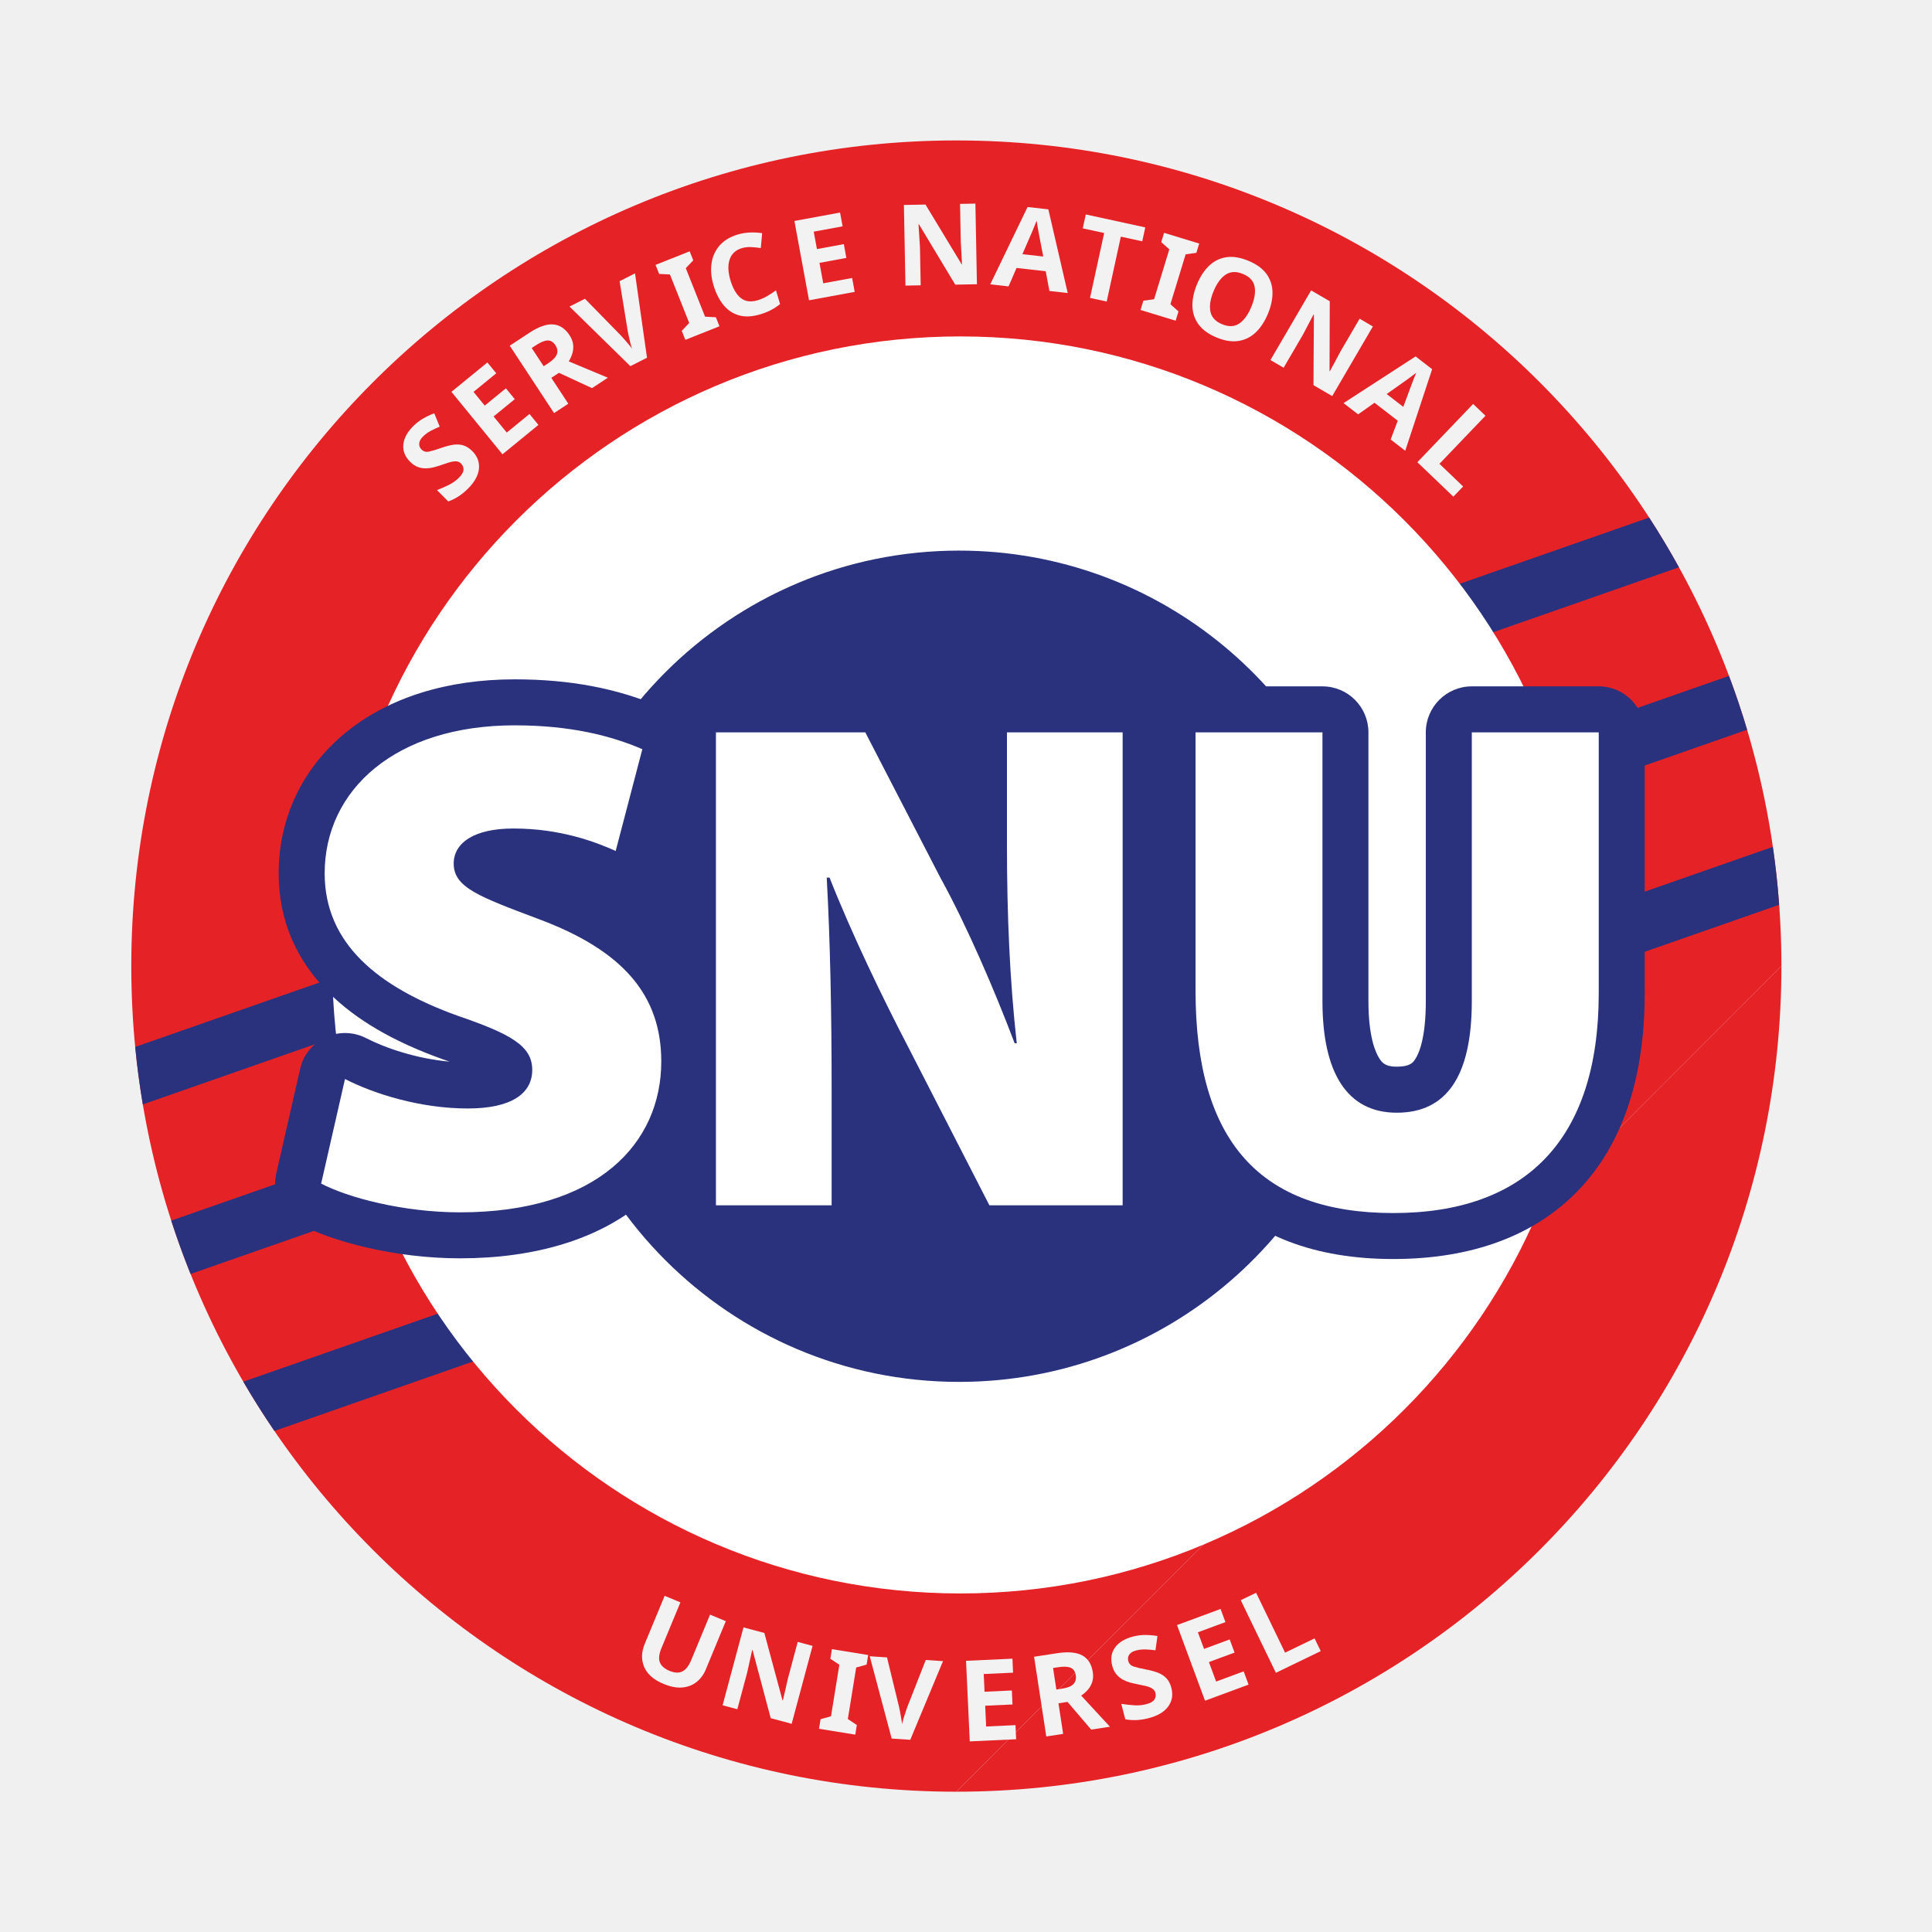
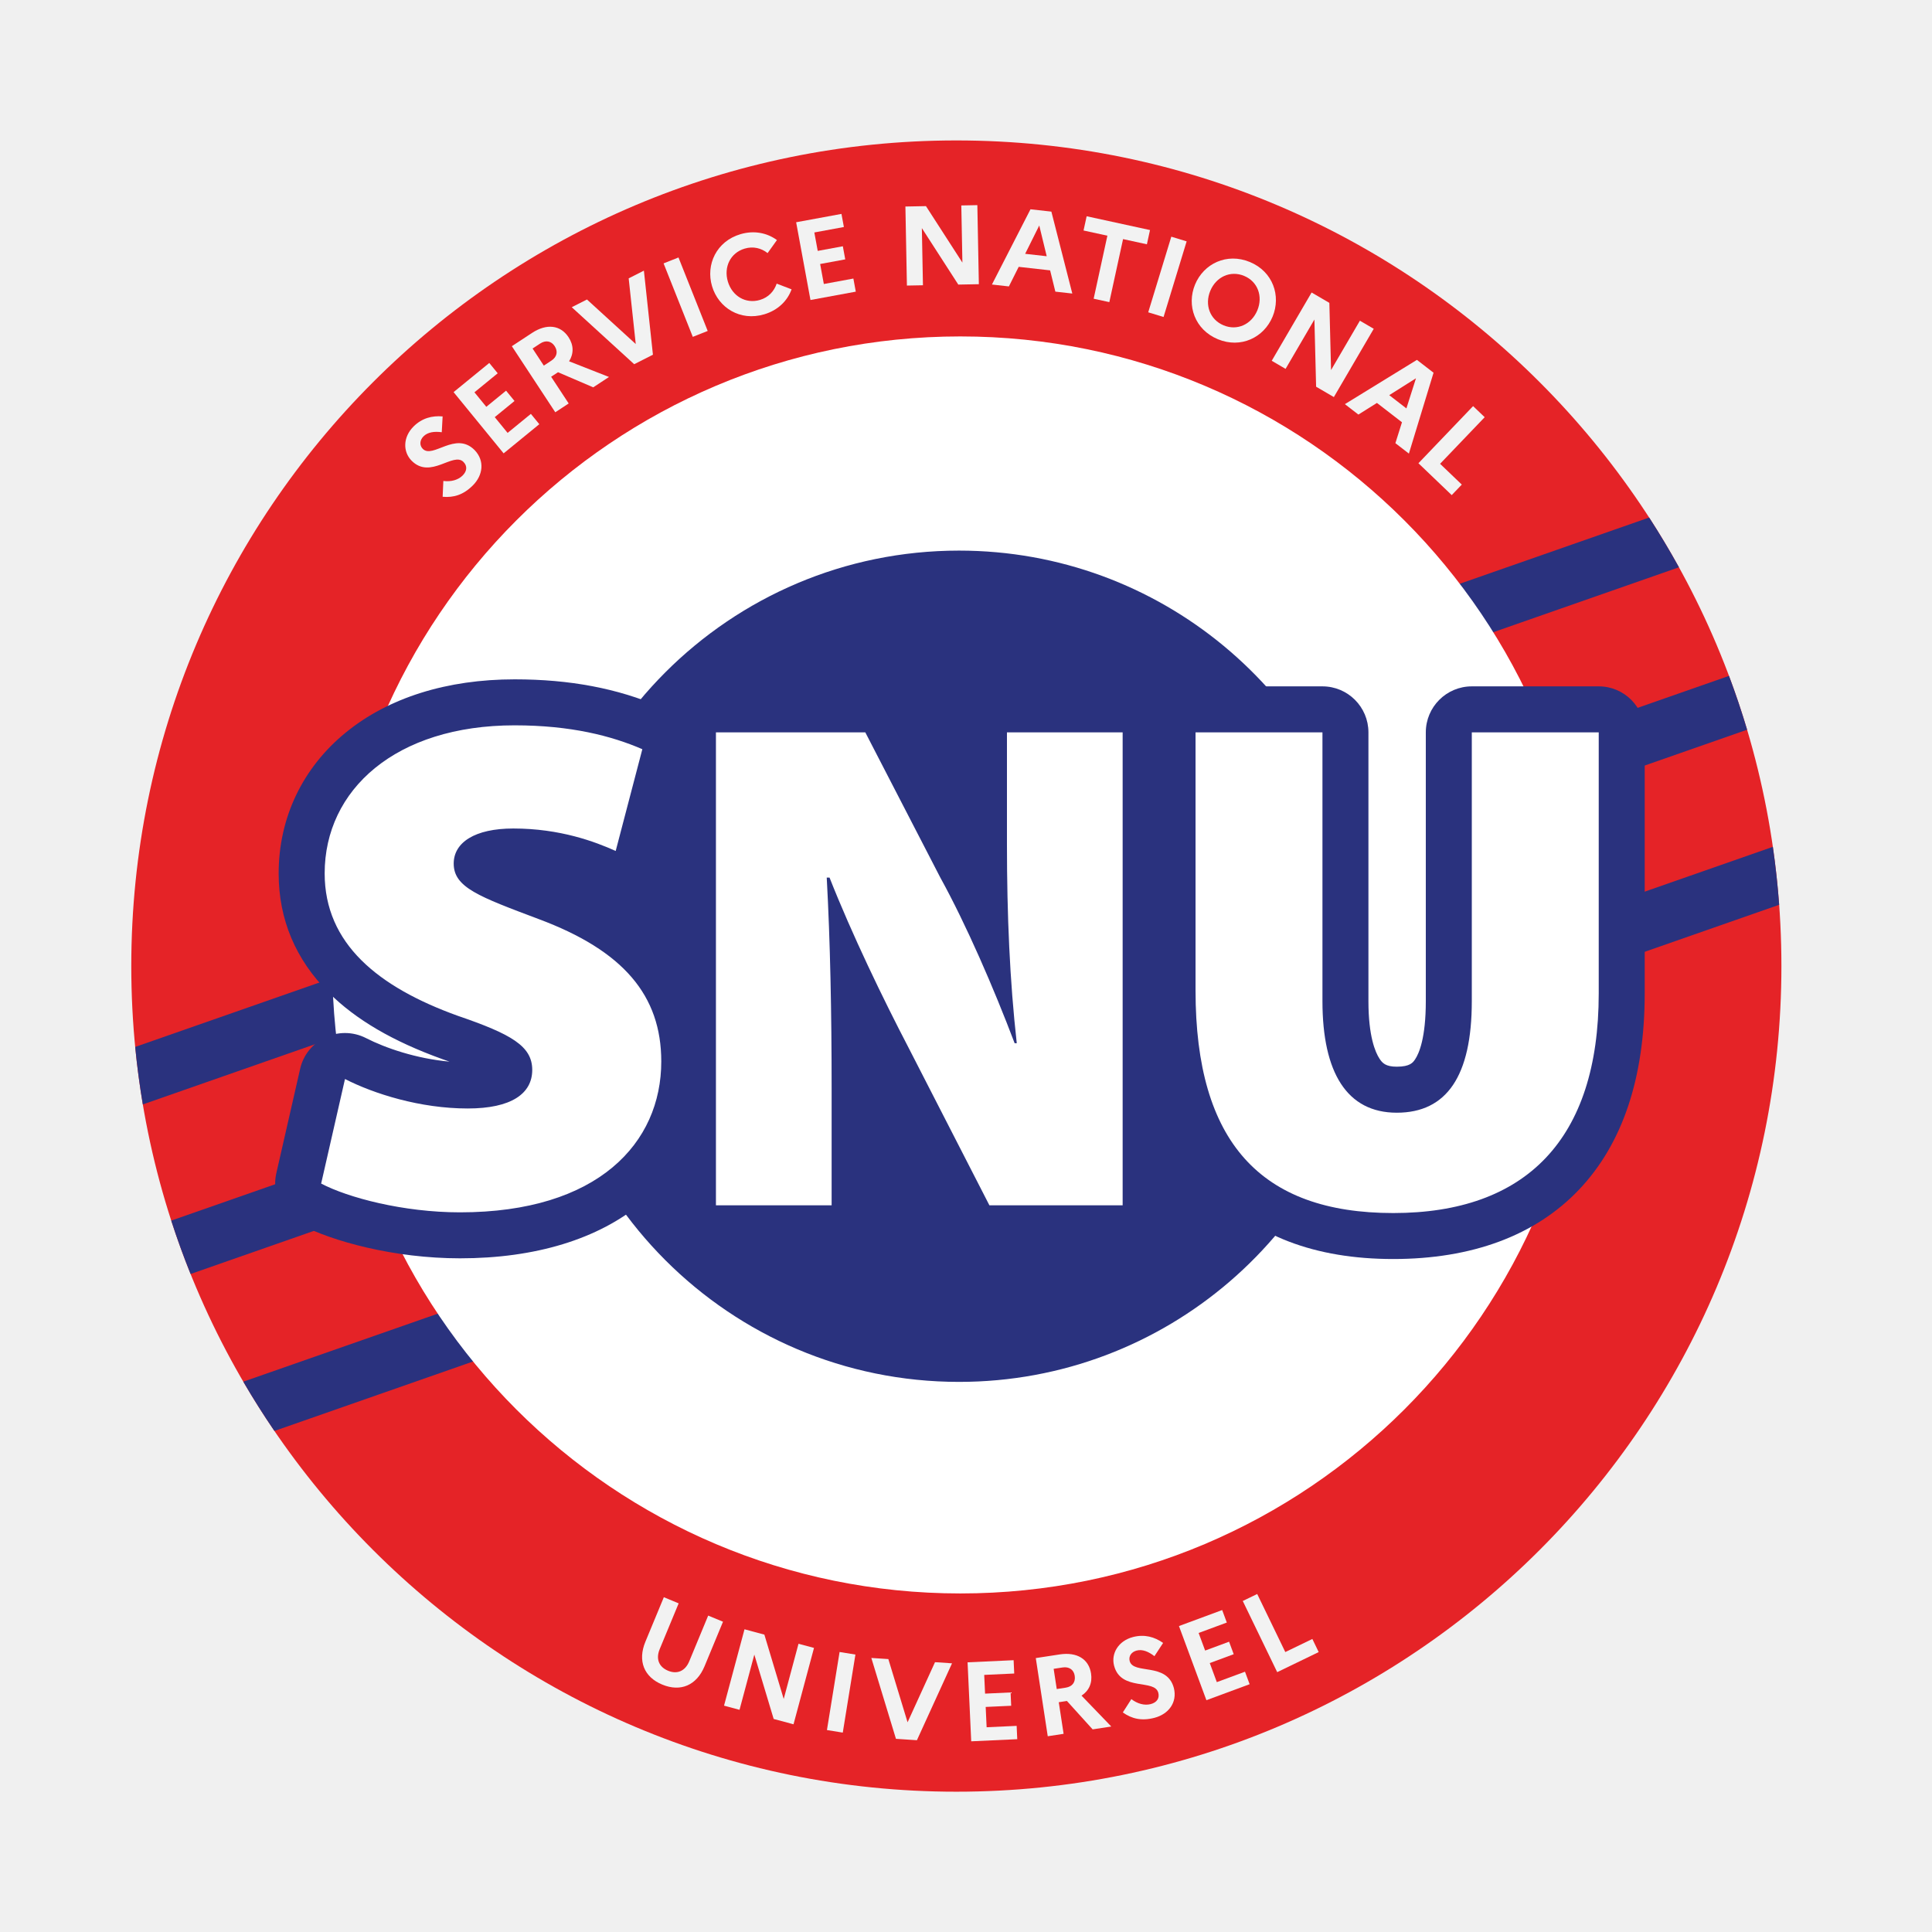
<svg xmlns="http://www.w3.org/2000/svg" id="Calque_1" viewBox="0 0 3000 3000">
  <defs>
    <style>
            .cls-1 {
+                 fill: #f2f2f2;
+             }
+ 
+             .cls-2 {
                fill: #fff;
            }

-             .cls-2 {
+             .cls-3 {
                fill: #e52327;
            }

-             .cls-3 {
+             .cls-4 {
                fill: #2a327e;
-             }
- 
-             .cls-4 {
-                 font-size: 175.4px;
-             }
- 
-             .cls-4,
-             .cls-5,
-             .cls-6,
-             .cls-7,
-             .cls-8,
-             .cls-9,
-             .cls-10,
-             .cls-11,
-             .cls-12,
-             .cls-13,
-             .cls-14,
-             .cls-15,
-             .cls-16,
-             .cls-17,
-             .cls-18,
-             .cls-19 {
-                 fill: #f2f2f2;
-                 font-family: Marianne-Bold, Marianne;
-                 font-weight: 700;
-             }
- 
-             .cls-5 {
-                 font-size: 175.4px;
-             }
- 
-             .cls-6 {
-                 font-size: 175.4px;
-             }
- 
-             .cls-7 {
-                 font-size: 175.4px;
-             }
- 
-             .cls-8 {
-                 font-size: 175.4px;
-             }
- 
-             .cls-9 {
-                 font-size: 175.4px;
-             }
- 
-             .cls-10 {
-                 font-size: 175.4px;
-             }
- 
-             .cls-11 {
-                 font-size: 175.4px;
-             }
- 
-             .cls-12 {
-                 font-size: 175.4px;
-             }
- 
-             .cls-13 {
-                 font-size: 175.4px;
-             }
- 
-             .cls-14 {
-                 font-size: 175.4px;
-             }
- 
-             .cls-15 {
-                 font-size: 175.4px;
-             }
- 
-             .cls-16 {
-                 font-size: 175.4px;
-             }
- 
-             .cls-17 {
-                 font-size: 175.4px;
-             }
- 
-             .cls-18 {
-                 font-size: 175.4px;
-             }
- 
-             .cls-19 {
-                 font-size: 175.4px;
            }
        </style>
  </defs>
-   <path class="cls-2" d="m1485.01,218.08c-707.55,0-1281.15,573.97-1281.15,1282.04s573.59,1282.04,1281.15,1282.04l1281.15-1282.04c0-708.07-573.6-1282.04-1281.15-1282.04Z" />
-   <path class="cls-2" d="m1485.01,2782.15c707.55,0,1281.15-573.96,1281.15-1282.04l-1281.15,1282.04Z" />
-   <path class="cls-3" d="m2560.78,803.64L209.95,1625.66c2.92,30.08,6.88,59.85,11.84,89.28l2385.26-834.07c-14.54-26.33-29.98-52.08-46.27-77.24Z" />
-   <path class="cls-3" d="m2684.77,1049.52L265.9,1895.34c9.08,28.08,19.12,55.72,30.05,82.91l2416.94-845.14c-8.43-28.29-17.82-56.15-28.12-83.58Z" />
-   <path class="cls-3" d="m2752.87,1314.96L377.79,2145.46c15.23,26.11,31.35,51.63,48.33,76.52l2336.54-817.03c-2.22-30.3-5.5-60.31-9.79-89.99Z" />
-   <path class="cls-1" d="m2466.47,1498.35c0,539.01-436.65,975.95-975.25,975.95s-975.26-436.94-975.26-975.95,436.61-975.95,975.26-975.95,975.25,436.94,975.25,975.95" />
-   <path class="cls-3" d="m2098.45,1500.38c0,34.91,27.08,78.42,27.6,102.56-49.11,307.7-315.56,542.85-636.88,542.85-356.2,0-644.97-288.95-644.97-645.41s288.77-645.41,644.97-645.41c312.39,0,572.89,222.23,632.27,517.32,1.48,7.27-6.72,28.16-5.5,35.54-2.96,35.5-17.49,56.43-17.49,92.55" />
-   <path class="cls-1" d="m714.32,1918.23c-95.95,0-187.62-25.32-232.24-48.82-14.32-7.53-21.77-23.73-18.19-39.53l37.05-162.34c2.44-10.74,9.71-19.74,19.71-24.43,4.8-2.21,9.93-3.32,15.1-3.32,5.57,0,11.18,1.29,16.27,3.91,39.49,20.22,105.99,41.81,174.26,41.81,15.13,0,64.51-1.73,64.51-24.17,0-13.25-27.31-28.23-91.3-50.15-153.48-55.21-231.02-140.94-231.02-254.97,0-75.36,32.4-143.3,91.26-191.27,59.68-48.64,142.52-74.36,239.54-74.36,80.63,0,150.09,13.06,212.31,39.96,16.2,7.01,24.87,24.8,20.4,41.85l-41.4,157.99c-2.66,10.18-9.63,18.64-19.12,23.17-4.87,2.32-10.14,3.51-15.42,3.51-4.98,0-9.97-1.07-14.61-3.14-47.57-21.37-94.8-31.74-144.37-31.74-35.58,0-56.84,9.52-56.84,18.75,0,11.77,48.35,29.97,104.33,51.08l4.32,1.62c145.73,54.21,213.67,135.14,213.67,254.6,0,76.13-31.48,144.33-88.67,191.97-61.23,51.04-150.98,78.01-259.54,78.01" />
-   <path class="cls-3" d="m799.25,1126.3c87.09,0,150.27,16.35,198.17,37.05l-41.38,158.02c-31.58-14.17-86.02-34.88-158.98-34.88-59.89,0-92.55,21.78-92.55,54.47,0,37.05,39.19,51.22,131.74,86.1,131.75,49.01,190.57,118.76,190.57,221.2,0,126.39-98.02,234.26-312.54,234.26-88.16,0-174.19-22.88-215.59-44.69l37.01-162.34c44.65,22.85,116.54,45.76,190.57,45.76,67.53,0,100.19-22.92,100.19-59.93s-32.66-55.58-115.43-83.92c-124.14-44.69-206.89-112.22-206.89-221.2,0-129.64,109.97-229.91,295.09-229.91m0-71.41c-105.32,0-195.96,28.49-262.09,82.41-67.35,54.87-104.44,132.63-104.44,218.91,0,71.45,26.24,133.78,77.9,185.29,41.92,41.81,99.57,75.54,176.25,103.11.33.11.66.26,1.03.37,3.58,1.22,6.98,2.4,10.18,3.54-51.59-4.65-99.49-21.07-129.79-36.61-10.22-5.21-21.4-7.83-32.59-7.83-10.29,0-20.59,2.22-30.19,6.68-19.96,9.34-34.54,27.34-39.41,48.86l-37.05,162.34c-7.16,31.52,7.71,63.96,36.35,79.05,50,26.35,146.36,52.92,248.88,52.92,117.06,0,214.71-29.82,282.42-86.28,65.47-54.58,101.52-132.48,101.52-219.39,0-68.72-21.22-128.28-63.07-177.1-32.88-38.42-78.31-70.15-138.13-96.54,13.8,4.73,23.95,9.3,29.75,11.89,9.3,4.17,19.3,6.27,29.26,6.27,10.56,0,21.07-2.32,30.82-7.01,18.97-9.04,32.95-26.01,38.27-46.31l41.37-157.99c8.93-34.14-8.38-69.67-40.74-83.66-66.8-28.9-140.9-42.92-226.51-42.92" />
-   <path class="cls-1" d="m1536.35,1907.33c-13.4,0-25.65-7.49-31.78-19.41l-125.21-244.08c-13.55-26.02-32.81-63.85-53.7-107.43.96,48.05,1.41,99.35,1.41,154.33v180.86c0,19.75-15.98,35.72-35.72,35.72h-179.65c-19.75,0-35.72-15.98-35.72-35.72v-734.42c0-19.71,15.98-35.69,35.72-35.69h231.94c13.36,0,25.57,7.46,31.74,19.3l116.28,225.11c12.11,22,24.8,46.98,37.79,74.1-1.07-34.69-1.59-70.82-1.59-108.46v-174.37c0-19.71,15.98-35.69,35.72-35.69h179.65c19.75,0,35.72,15.98,35.72,35.69v734.42c0,19.75-15.98,35.72-35.72,35.72h-206.88Z" />
-   <path class="cls-3" d="m1743.24,1137.19v734.42h-206.89l-125.21-244.08c-40.3-77.35-88.2-176.51-123.03-264.78h-4.36c5.42,99.16,7.6,209.2,7.6,328v180.87h-179.65v-734.42h231.94l116.51,225.56c40.26,73.03,82.73,171.08,115.39,257.18h3.29c-10.88-96.99-15.24-199.43-15.24-308.37v-174.37h179.65Zm0-71.41h-179.65c-39.45,0-71.45,32-71.45,71.41v131.93l-85.06-164.7c-12.25-23.73-36.72-38.64-63.44-38.64h-231.94c-39.45,0-71.45,32-71.45,71.41v734.42c0,39.45,32,71.44,71.45,71.44h179.65c39.45,0,71.45-31.99,71.45-71.44v-181.87l110.01,214.49c12.21,23.84,36.76,38.82,63.55,38.82h206.89c39.45,0,71.41-31.99,71.41-71.44v-734.42c0-39.41-31.96-71.41-71.41-71.41" />
-   <path class="cls-1" d="m2163.47,1919.31c-283.31,0-342.76-207.25-342.76-381.1v-401c0-19.74,15.98-35.72,35.72-35.72h197.06c19.71,0,35.69,15.98,35.69,35.72v417.31c0,137.54,60,137.54,79.71,137.54,39.96,0,80.81-16.31,80.81-137.54v-417.31c0-19.74,15.98-35.72,35.72-35.72h197.07c19.71,0,35.72,15.98,35.72,35.72v405.35c0,242.93-125.99,376.75-354.75,376.75" />
-   <path class="cls-3" d="m2482.5,1137.19v405.39c0,226.63-113.26,341.03-319.03,341.03s-307.04-110.05-307.04-345.42v-400.99h197.07v417.34c0,111.16,38.12,173.27,115.4,173.27s116.51-56.65,116.51-173.27v-417.34h197.1Zm0-71.41h-197.1c-39.41,0-71.41,32-71.41,71.41v417.34c0,57.13-10.44,81.23-16.68,90.49-3.25,4.8-7.64,11.33-28.42,11.33-17.27,0-22.4-5.68-26.87-12.55-6.38-9.78-17.13-34.43-17.13-89.27v-417.34c0-39.41-31.95-71.41-71.41-71.41h-197.07c-39.45,0-71.44,32-71.44,71.41v400.99c0,134.22,32.62,238.18,96.94,308.99,65.02,71.56,159.76,107.83,281.54,107.83s220.61-36.24,288.48-107.76c67.68-71.29,101.96-173.82,101.96-304.67v-405.39c0-39.41-31.96-71.41-71.41-71.41" />
-   <text class="cls-17" transform="translate(694.36 788.4) rotate(-44.8)">
-     <tspan x="0" y="0">S</tspan>
-   </text>
-   <text class="cls-14" transform="translate(768.01 715.4) rotate(-39.25)">
-     <tspan x="0" y="0">E</tspan>
-   </text>
-   <text class="cls-13" transform="translate(847.15 650.1) rotate(-33.32)">
-     <tspan x="0" y="0">R</tspan>
-   </text>
-   <text class="cls-18" transform="translate(940.96 587.75) rotate(-26.87)">
-     <tspan x="0" y="0">V</tspan>
-   </text>
-   <text class="cls-17" transform="translate(1058.98 529.77) rotate(-21.68)">
-     <tspan x="0" y="0">I</tspan>
-   </text>
-   <text class="cls-13" transform="translate(1115.96 505.48) rotate(-16.57)">
-     <tspan x="0" y="0">C</tspan>
-   </text>
-   <text class="cls-10" transform="translate(1240.73 469.14) rotate(-10.44)">
-     <tspan x="0" y="0">E</tspan>
-   </text>
-   <text class="cls-13" transform="translate(1390.19 443.78) rotate(-1.09)">
-     <tspan x="0" y="0">N</tspan>
-   </text>
-   <text class="cls-19" transform="translate(1537.66 441.51) rotate(6.4)">
-     <tspan x="0" y="0">A</tspan>
-   </text>
-   <text class="cls-11" transform="translate(1655.91 454.61) rotate(12.29)">
-     <tspan x="0" y="0">T</tspan>
-   </text>
-   <text class="cls-18" transform="translate(1765.66 479.69) rotate(16.97)">
-     <tspan x="0" y="0">I</tspan>
-   </text>
-   <text class="cls-11" transform="translate(1825.2 495.64) rotate(22.52)">
-     <tspan x="0" y="0">O</tspan>
-   </text>
-   <text class="cls-15" transform="translate(1959.13 551.1) rotate(30.29)">
-     <tspan x="0" y="0">N</tspan>
-   </text>
-   <text class="cls-18" transform="translate(2086.26 625.94) rotate(37.69)">
-     <tspan x="0" y="0">A</tspan>
-   </text>
-   <text class="cls-8" transform="translate(2189.48 706.82) rotate(43.74)">
-     <tspan x="0" y="0">L</tspan>
-   </text>
-   <text class="cls-15" transform="translate(970.35 2587.98) rotate(22.51)">
-     <tspan x="0" y="0">U</tspan>
-   </text>
-   <text class="cls-7" transform="translate(1106.82 2643.86) rotate(15.01)">
-     <tspan x="0" y="0">N</tspan>
-   </text>
-   <text class="cls-6" transform="translate(1266.24 2683.53) rotate(9.2)">
-     <tspan x="0" y="0">I</tspan>
-   </text>
-   <text class="cls-5" transform="translate(1342.22 2696.78) rotate(3.81)">
-     <tspan x="0" y="0">V</tspan>
-   </text>
-   <text class="cls-5" transform="translate(1490.07 2704.74) rotate(-2.64)">
-     <tspan x="0" y="0">E</tspan>
-   </text>
-   <text class="cls-9" transform="translate(1609.07 2698.76) rotate(-8.7)">
-     <tspan x="0" y="0">R</tspan>
-   </text>
-   <text class="cls-4" transform="translate(1741.02 2677.31) rotate(-14.67)">
-     <tspan x="0" y="0">S</tspan>
-   </text>
-   <text class="cls-16" transform="translate(1856.36 2646.34) rotate(-20.31)">
-     <tspan x="0" y="0">E</tspan>
-   </text>
-   <text class="cls-12" transform="translate(1966.98 2604.39) rotate(-25.82)">
-     <tspan x="0" y="0">L</tspan>
-   </text>
+   <ellipse class="cls-3" cx="1485.01" cy="1500.11" rx="1281.15" ry="1282.04" />
+   <path class="cls-4" d="m2560.78,803.64L209.95,1625.66c2.92,30.08,6.88,59.85,11.84,89.28l2385.26-834.07c-14.54-26.33-29.98-52.08-46.27-77.24Z" />
+   <path class="cls-4" d="m2684.77,1049.52L265.9,1895.34c9.08,28.08,19.12,55.72,30.05,82.91l2416.94-845.14c-8.43-28.29-17.82-56.15-28.12-83.58Z" />
+   <path class="cls-4" d="m2752.87,1314.96L377.79,2145.46c15.23,26.11,31.35,51.63,48.33,76.52l2336.54-817.03c-2.22-30.3-5.5-60.31-9.79-89.99Z" />
+   <path class="cls-2" d="m2466.47,1498.35c0,539.01-436.65,975.95-975.25,975.95s-975.26-436.94-975.26-975.95,436.61-975.95,975.26-975.95,975.25,436.94,975.25,975.95" />
+   <path class="cls-4" d="m2098.45,1500.38c0,34.91,27.08,78.42,27.6,102.56-49.11,307.7-315.56,542.85-636.88,542.85-356.2,0-644.97-288.95-644.97-645.41s288.77-645.41,644.97-645.41c312.39,0,572.89,222.23,632.27,517.32,1.48,7.27-6.72,28.16-5.5,35.54-2.96,35.5-17.49,56.43-17.49,92.55" />
+   <path class="cls-2" d="m714.32,1918.23c-95.95,0-187.62-25.32-232.24-48.82-14.32-7.53-21.77-23.73-18.19-39.53l37.05-162.34c2.44-10.74,9.71-19.74,19.71-24.43,4.8-2.21,9.93-3.32,15.1-3.32,5.57,0,11.18,1.29,16.27,3.91,39.49,20.22,105.99,41.81,174.26,41.81,15.13,0,64.51-1.73,64.51-24.17,0-13.25-27.31-28.23-91.3-50.15-153.48-55.21-231.02-140.94-231.02-254.97,0-75.36,32.4-143.3,91.26-191.27,59.68-48.64,142.52-74.36,239.54-74.36,80.63,0,150.09,13.06,212.31,39.96,16.2,7.01,24.87,24.8,20.4,41.85l-41.4,157.99c-2.66,10.18-9.63,18.64-19.12,23.17-4.87,2.32-10.14,3.51-15.42,3.51-4.98,0-9.97-1.07-14.61-3.14-47.57-21.37-94.8-31.74-144.37-31.74-35.58,0-56.84,9.52-56.84,18.75,0,11.77,48.35,29.97,104.33,51.08l4.32,1.62c145.73,54.21,213.67,135.14,213.67,254.6,0,76.13-31.48,144.33-88.67,191.97-61.23,51.04-150.98,78.01-259.54,78.01" />
+   <path class="cls-4" d="m799.25,1126.3c87.09,0,150.27,16.35,198.17,37.05l-41.38,158.02c-31.58-14.17-86.02-34.88-158.98-34.88-59.89,0-92.55,21.78-92.55,54.47,0,37.05,39.19,51.22,131.74,86.1,131.75,49.01,190.57,118.76,190.57,221.2,0,126.39-98.02,234.26-312.54,234.26-88.16,0-174.19-22.88-215.59-44.69l37.01-162.34c44.65,22.85,116.54,45.76,190.57,45.76,67.53,0,100.19-22.92,100.19-59.93s-32.66-55.58-115.43-83.92c-124.14-44.69-206.89-112.22-206.89-221.2,0-129.64,109.97-229.91,295.09-229.91m0-71.41c-105.32,0-195.96,28.49-262.09,82.41-67.35,54.87-104.44,132.63-104.44,218.91,0,71.45,26.24,133.78,77.9,185.29,41.92,41.81,99.57,75.54,176.25,103.11.33.11.66.26,1.03.37,3.58,1.22,6.98,2.4,10.18,3.54-51.59-4.65-99.49-21.07-129.79-36.61-10.22-5.21-21.4-7.83-32.59-7.83-10.29,0-20.59,2.22-30.19,6.68-19.96,9.34-34.54,27.34-39.41,48.86l-37.05,162.34c-7.16,31.52,7.71,63.96,36.35,79.05,50,26.35,146.36,52.92,248.88,52.92,117.06,0,214.71-29.82,282.42-86.28,65.47-54.58,101.52-132.48,101.52-219.39,0-68.72-21.22-128.28-63.07-177.1-32.88-38.42-78.31-70.15-138.13-96.54,13.8,4.73,23.95,9.3,29.75,11.89,9.3,4.17,19.3,6.27,29.26,6.27,10.56,0,21.07-2.32,30.82-7.01,18.97-9.04,32.95-26.01,38.27-46.31l41.37-157.99c8.93-34.14-8.38-69.67-40.74-83.66-66.8-28.9-140.9-42.92-226.51-42.92" />
+   <path class="cls-2" d="m1536.35,1907.33c-13.4,0-25.65-7.49-31.78-19.41l-125.21-244.08c-13.55-26.02-32.81-63.85-53.7-107.43.96,48.05,1.41,99.35,1.41,154.33v180.86c0,19.75-15.98,35.72-35.72,35.72h-179.65c-19.75,0-35.72-15.98-35.72-35.72v-734.42c0-19.71,15.98-35.69,35.72-35.69h231.94c13.36,0,25.57,7.46,31.74,19.3l116.28,225.11c12.11,22,24.8,46.98,37.79,74.1-1.07-34.69-1.59-70.82-1.59-108.46v-174.37c0-19.71,15.98-35.69,35.72-35.69h179.65c19.75,0,35.72,15.98,35.72,35.69v734.42c0,19.75-15.98,35.72-35.72,35.72h-206.88Z" />
+   <path class="cls-4" d="m1743.24,1137.19v734.42h-206.89l-125.21-244.08c-40.3-77.35-88.2-176.51-123.03-264.78h-4.36c5.42,99.16,7.6,209.2,7.6,328v180.87h-179.65v-734.42h231.94l116.51,225.56c40.26,73.03,82.73,171.08,115.39,257.18h3.29c-10.88-96.99-15.24-199.43-15.24-308.37v-174.37h179.65Zm0-71.41h-179.65c-39.45,0-71.45,32-71.45,71.41v131.93l-85.06-164.7c-12.25-23.73-36.72-38.64-63.44-38.64h-231.94c-39.45,0-71.45,32-71.45,71.41v734.42c0,39.45,32,71.44,71.45,71.44h179.65c39.45,0,71.45-31.99,71.45-71.44v-181.87l110.01,214.49c12.21,23.84,36.76,38.82,63.55,38.82h206.89c39.45,0,71.41-31.99,71.41-71.44v-734.42c0-39.41-31.96-71.41-71.41-71.41" />
+   <path class="cls-2" d="m2163.47,1919.31c-283.31,0-342.76-207.25-342.76-381.1v-401c0-19.74,15.98-35.72,35.72-35.72h197.06c19.71,0,35.69,15.98,35.69,35.72v417.31c0,137.54,60,137.54,79.71,137.54,39.96,0,80.81-16.31,80.81-137.54v-417.31c0-19.74,15.98-35.72,35.72-35.72h197.07c19.71,0,35.72,15.98,35.72,35.72v405.35c0,242.93-125.99,376.75-354.75,376.75" />
+   <path class="cls-4" d="m2482.5,1137.19v405.39c0,226.63-113.26,341.03-319.03,341.03s-307.04-110.05-307.04-345.42v-400.99h197.07v417.34c0,111.16,38.12,173.27,115.4,173.27s116.51-56.65,116.51-173.27v-417.34h197.1Zm0-71.41h-197.1c-39.41,0-71.41,32-71.41,71.41v417.34c0,57.13-10.44,81.23-16.68,90.49-3.25,4.8-7.64,11.33-28.42,11.33-17.27,0-22.4-5.68-26.87-12.55-6.38-9.78-17.13-34.43-17.13-89.27v-417.34c0-39.41-31.95-71.41-71.41-71.41h-197.07c-39.45,0-71.44,32-71.44,71.41v400.99c0,134.22,32.62,238.18,96.94,308.99,65.02,71.56,159.76,107.83,281.54,107.83s220.61-36.24,288.48-107.76c67.68-71.29,101.96-173.82,101.96-304.67v-405.39c0-39.41-31.96-71.41-71.41-71.41" />
+   <path class="cls-1" d="m688.43,746.83c11.9,1.53,22.83-1.41,29.92-8.45,6.97-6.92,7.5-14.86,1.32-21.08-15.94-16.06-51.2,27.6-80.49-1.9-13.72-13.82-13.64-36.64,3.04-53.2,13.07-12.98,28.84-17.01,45.08-15.59l-1.33,24.55c-11.65-1.53-21.7-.2-28.3,6.35-6.22,6.18-6.38,14.24-1.19,19.47,15.69,15.81,50.83-27.97,80.49,1.9,16.06,16.68,13.01,39.24-2.93,55.06-14.69,14.58-29.83,18.99-46.7,17.45l1.08-24.55Z" />
+   <path class="cls-1" d="m704.32,608.89l55.42-45.28,13.1,16.03-36.13,29.52,18.42,22.55,30.7-25.08,13.1,16.03-30.7,25.08,19.98,24.45,36.13-29.52,13.1,16.03-55.42,45.28-77.69-95.08Z" />
+   <path class="cls-1" d="m794.81,537.57l31.37-20.62c22.57-14.83,44.11-12.41,56.63,6.65,8.19,12.46,8.25,25.64.87,37.42l61.96,24.34-24.48,16.09-54.67-23.46-10.7,7.03,27.26,41.48-20.81,13.68-67.44-102.6Zm32.18,3.62l17.44,26.53,11.73-7.71c8.79-5.78,10.55-14.28,5.06-22.64-5.11-7.77-13.7-9.67-22.5-3.89l-11.73,7.71Z" />
+   <path class="cls-1" d="m911.44,465.06l75.75,69.17-10.98-102,23.63-11.97,14.03,130.53-29.1,14.75-96.96-88.51,23.63-11.97Z" />
+   <path class="cls-1" d="m1030.41,409l23.14-9.2,45.36,114.09-23.14,9.2-45.36-114.09Z" />
+   <path class="cls-1" d="m1206.03,440.42l23.13,8.85c-6.41,17.83-21.09,32.44-42.44,38.8-37.15,11.06-71.04-9.97-81.05-43.59s6.87-69.76,44.03-80.81c21.35-6.35,41.69-1.97,56.7,9.11l-14.48,20.23c-9.58-7.58-22.12-10.99-35.57-6.98-22.19,6.6-32.84,28.62-26.14,51.15,6.7,22.53,27.66,35.14,49.85,28.54,13.45-4,22.09-13.71,25.96-25.29Z" />
+   <path class="cls-1" d="m1236.24,345.12l70.38-12.97,3.75,20.35-45.88,8.46,5.28,28.63,38.98-7.19,3.75,20.35-38.98,7.19,5.72,31.05,45.88-8.46,3.75,20.35-70.38,12.97-22.25-120.75Z" />
+   <path class="cls-1" d="m1405.91,320.68l31.92-.61,56.58,87.69-1.69-88.74,24.9-.48,2.34,122.76-31.92.61-56.58-87.69,1.69,88.74-24.9.47-2.34-122.76Z" />
+   <path class="cls-1" d="m1600.15,324.97l32.42,3.64,32.5,127.2-26.32-2.95-8.12-33.03-48.81-5.48-15.24,30.41-26.32-2.95,59.88-116.83Zm25.18,72.9l-11.59-47.72-21.88,43.97,33.47,3.75Z" />
+   <path class="cls-1" d="m1687.35,335.8l98.37,21.43-4.82,22.11-37.02-8.06-21.32,97.86-24.34-5.3,21.32-97.86-37.02-8.06,4.82-22.11Z" />
+   <path class="cls-1" d="m1818.79,367.53l23.82,7.27-35.84,117.43-23.82-7.27,35.84-117.43Z" />
+   <path class="cls-1" d="m1976.06,491.72c-13.43,32.41-49.32,49.81-84.96,35.03-35.81-14.84-48.86-52.53-35.42-84.94,13.43-32.41,49.32-49.81,85.13-34.96,35.65,14.78,48.69,52.46,35.26,84.87Zm-23.66-9.81c9-21.71.69-44.71-20.54-53.51-21.39-8.87-43.54,1.51-52.54,23.22-9,21.71-.69,44.71,20.7,53.58,21.23,8.8,43.37-1.58,52.37-23.29Z" />
+   <path class="cls-1" d="m2036.66,454.2l27.56,16.1,2.64,104.33,44.77-76.63,21.51,12.56-61.93,106.02-27.56-16.1-2.64-104.33-44.77,76.63-21.51-12.56,61.93-106.02Z" />
+   <path class="cls-1" d="m2200.19,558.81l25.82,19.95-38.29,125.58-20.96-16.19,10.22-32.45-38.86-30.03-28.82,18.08-20.96-16.19,111.85-68.74Zm-16.34,75.37l14.88-46.8-41.53,26.21,26.65,20.59Z" />
+   <path class="cls-1" d="m2287.42,630.61l17.99,17.22-69.25,72.36,33.71,32.26-15.64,16.35-51.7-49.48,84.89-88.7Z" />
+   <path class="cls-1" d="m1099.67,2508.67l23.01,9.54-28.61,69.03c-12.36,29.81-37.24,40.38-65.76,28.57-28.36-11.75-38.47-36.83-26.11-66.64l28.61-69.03,23.01,9.54-29.41,70.97c-6.31,15.23-1.42,27.7,13,33.68,14.1,5.84,26.54.56,32.85-14.67l29.41-70.97Z" />
+   <path class="cls-1" d="m1156.07,2529.95l30.83,8.27,30.04,99.94,22.98-85.73,24.06,6.45-31.8,118.59-30.83-8.27-30.04-99.94-22.98,85.72-24.06-6.45,31.8-118.59Z" />
+   <path class="cls-1" d="m1303.7,2565.21l24.59,3.98-19.63,121.2-24.59-3.98,19.63-121.2Z" />
+   <path class="cls-1" d="m1379.42,2576.21l29.86,98.14,42.6-93.32,26.43,1.76-54.53,119.42-32.55-2.17-38.23-125.59,26.43,1.76Z" />
+   <path class="cls-1" d="m1502.45,2581.25l71.49-3.3.95,20.68-46.61,2.15,1.34,29.08,39.6-1.83.95,20.67-39.6,1.83,1.46,31.54,46.61-2.15.95,20.68-71.49,3.3-5.66-122.65Z" />
+   <path class="cls-1" d="m1608.36,2574.66l37.1-5.68c26.7-4.09,45.27,7.09,48.72,29.63,2.26,14.74-3.18,26.75-14.79,34.38l46.2,47.94-28.95,4.43-39.93-44.1-12.66,1.94,7.51,49.07-24.62,3.77-18.57-121.37Zm27.75,16.69l4.8,31.38,13.87-2.12c10.4-1.59,15.54-8.59,14.03-18.47-1.41-9.19-8.43-14.5-18.83-12.91l-13.87,2.12Z" />
+   <path class="cls-1" d="m1756.76,2638.38c9.53,7.3,20.45,10.24,30.12,7.71,9.5-2.49,13.94-9.09,11.72-17.57-5.73-21.89-58.13-1.83-68.66-42.04-4.93-18.83,6.59-38.53,29.33-44.49,17.82-4.66,33.48-.24,46.81,9.14l-13.47,20.57c-9.31-7.17-18.67-11.07-27.66-8.71-8.48,2.22-12.66,9.12-10.8,16.24,5.64,21.55,58,1.32,68.66,42.04,5.52,22.49-8.44,40.47-30.16,46.15-20.02,5.24-35.34,1.45-49.14-8.35l13.26-20.69Z" />
+   <path class="cls-1" d="m1830.69,2524.92l67.11-24.84,7.18,19.41-43.76,16.19,10.11,27.31,37.18-13.76,7.18,19.41-37.18,13.76,10.96,29.61,43.76-16.19,7.18,19.41-67.11,24.84-42.62-115.15Z" />
+   <path class="cls-1" d="m1929.77,2486l22.42-10.85,43.62,90.15,42-20.32,9.85,20.37-64.42,31.17-53.48-110.52Z" />
</svg>
